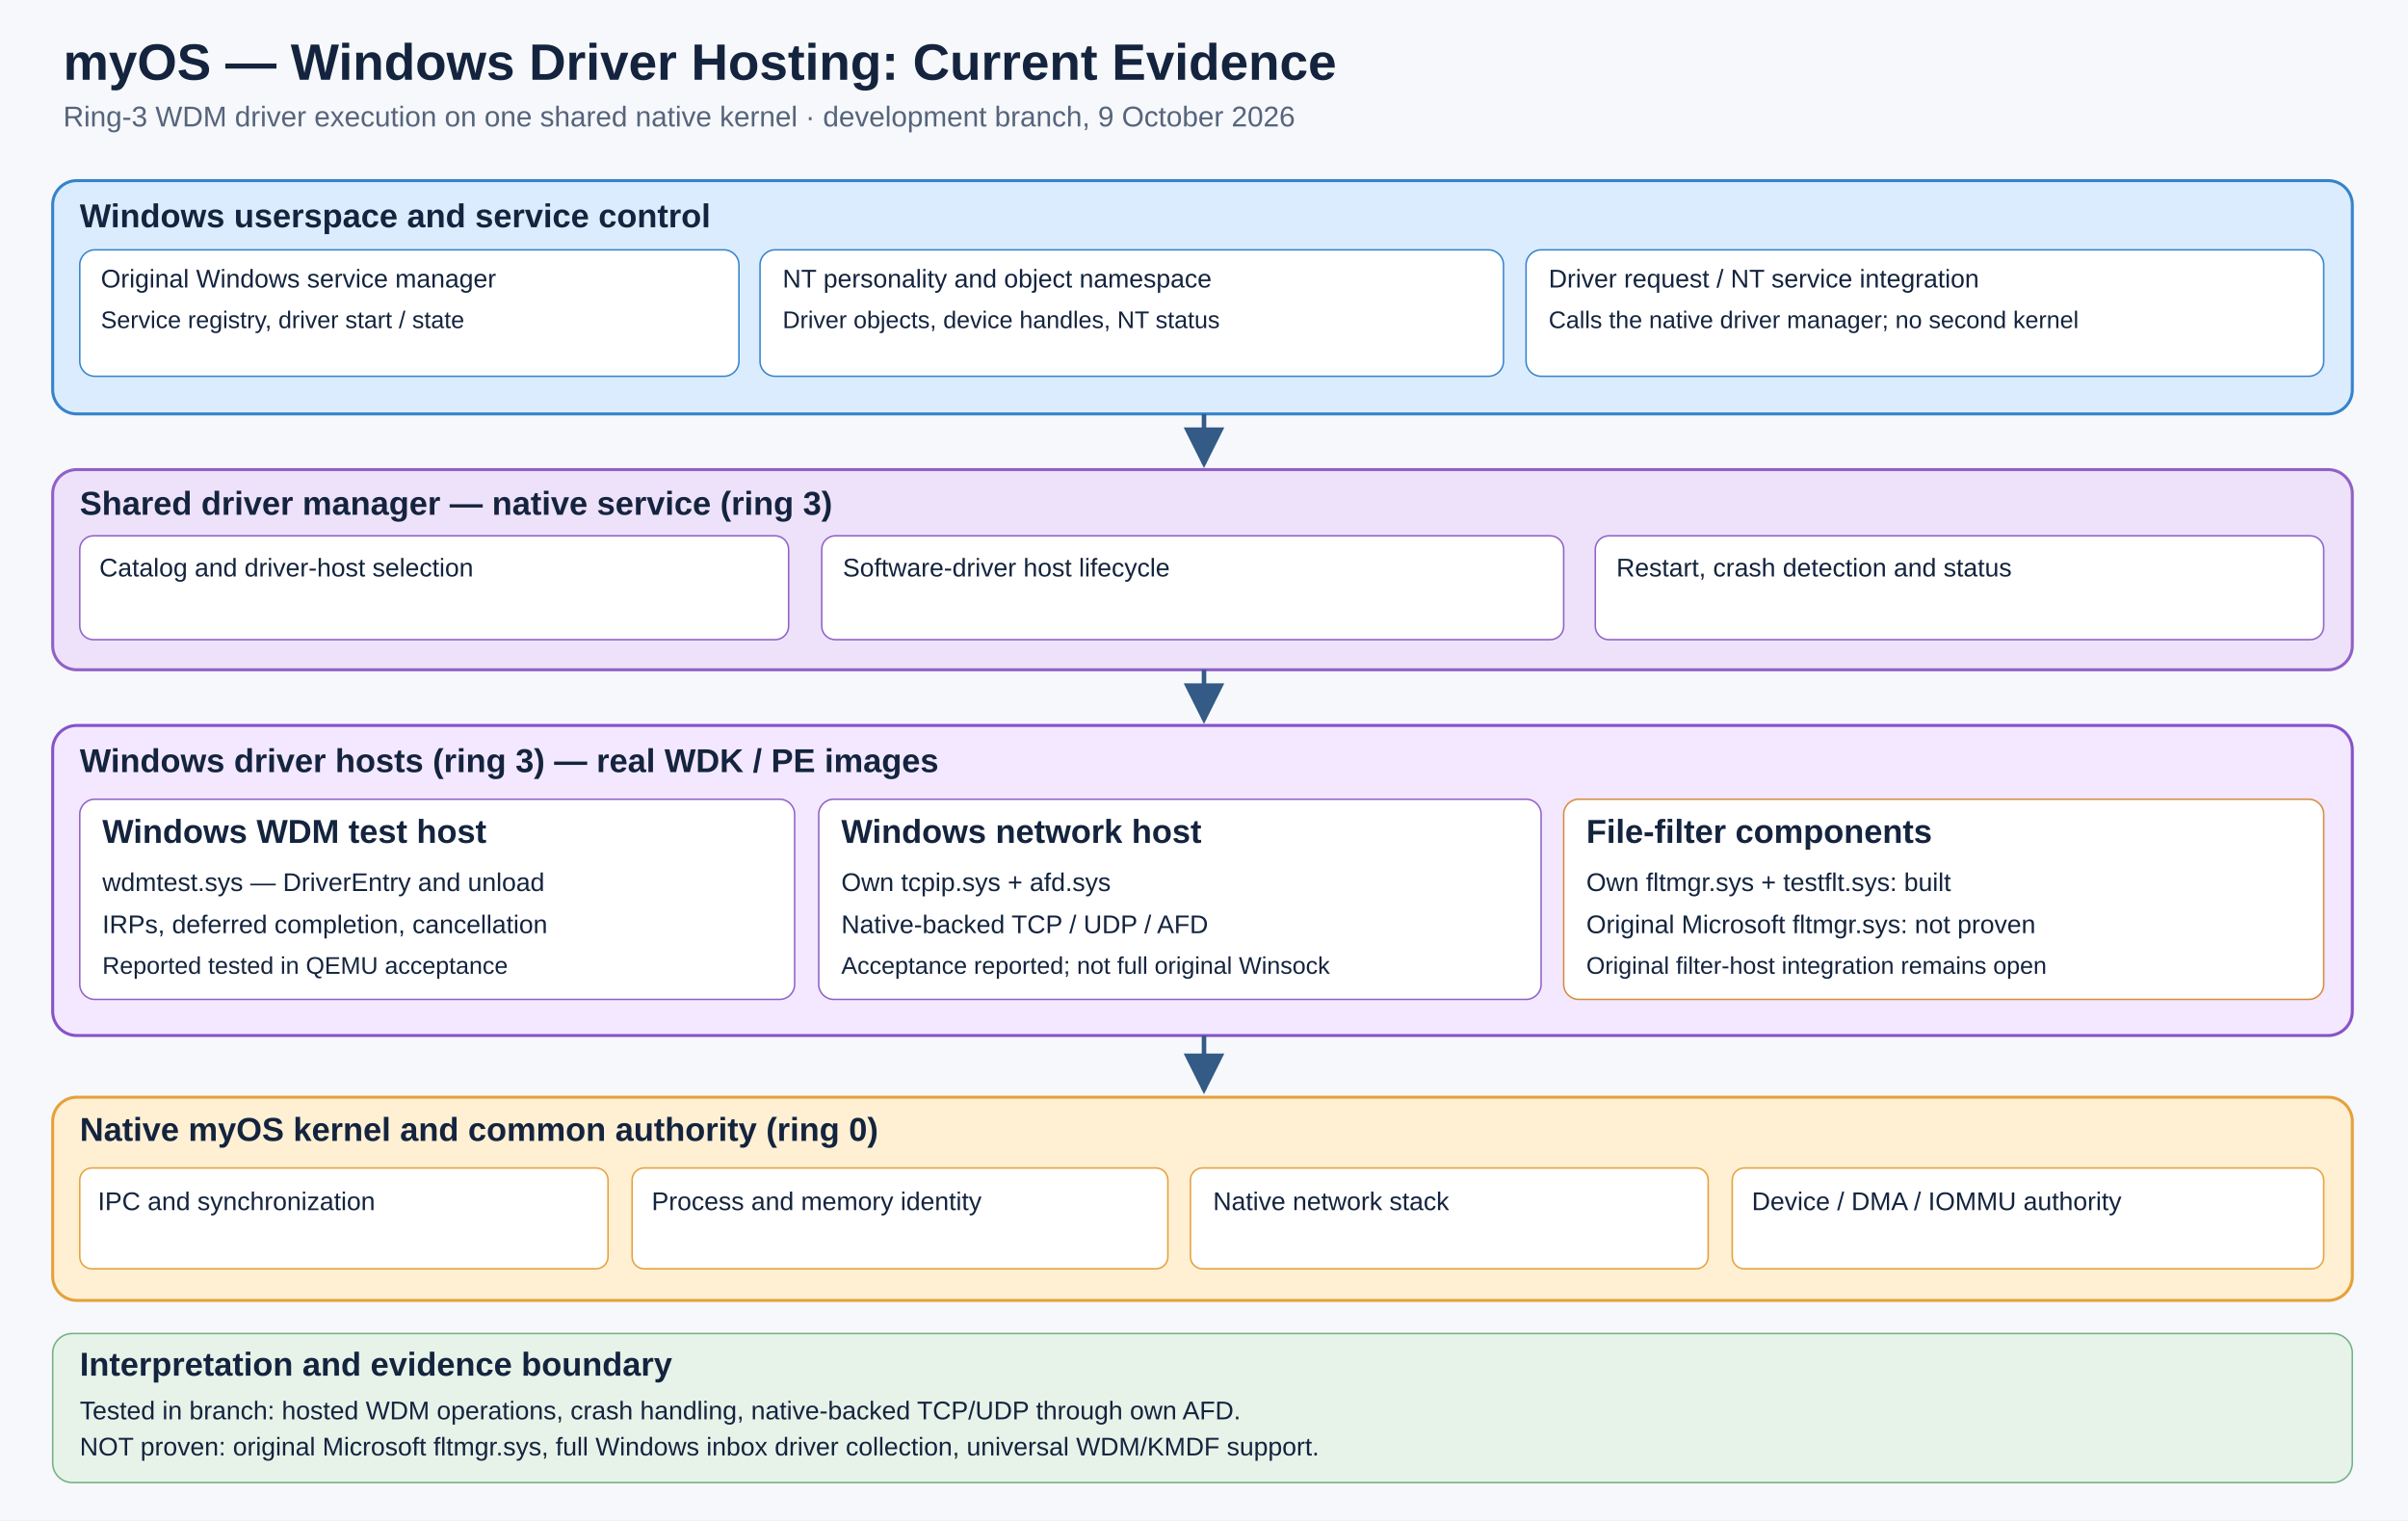
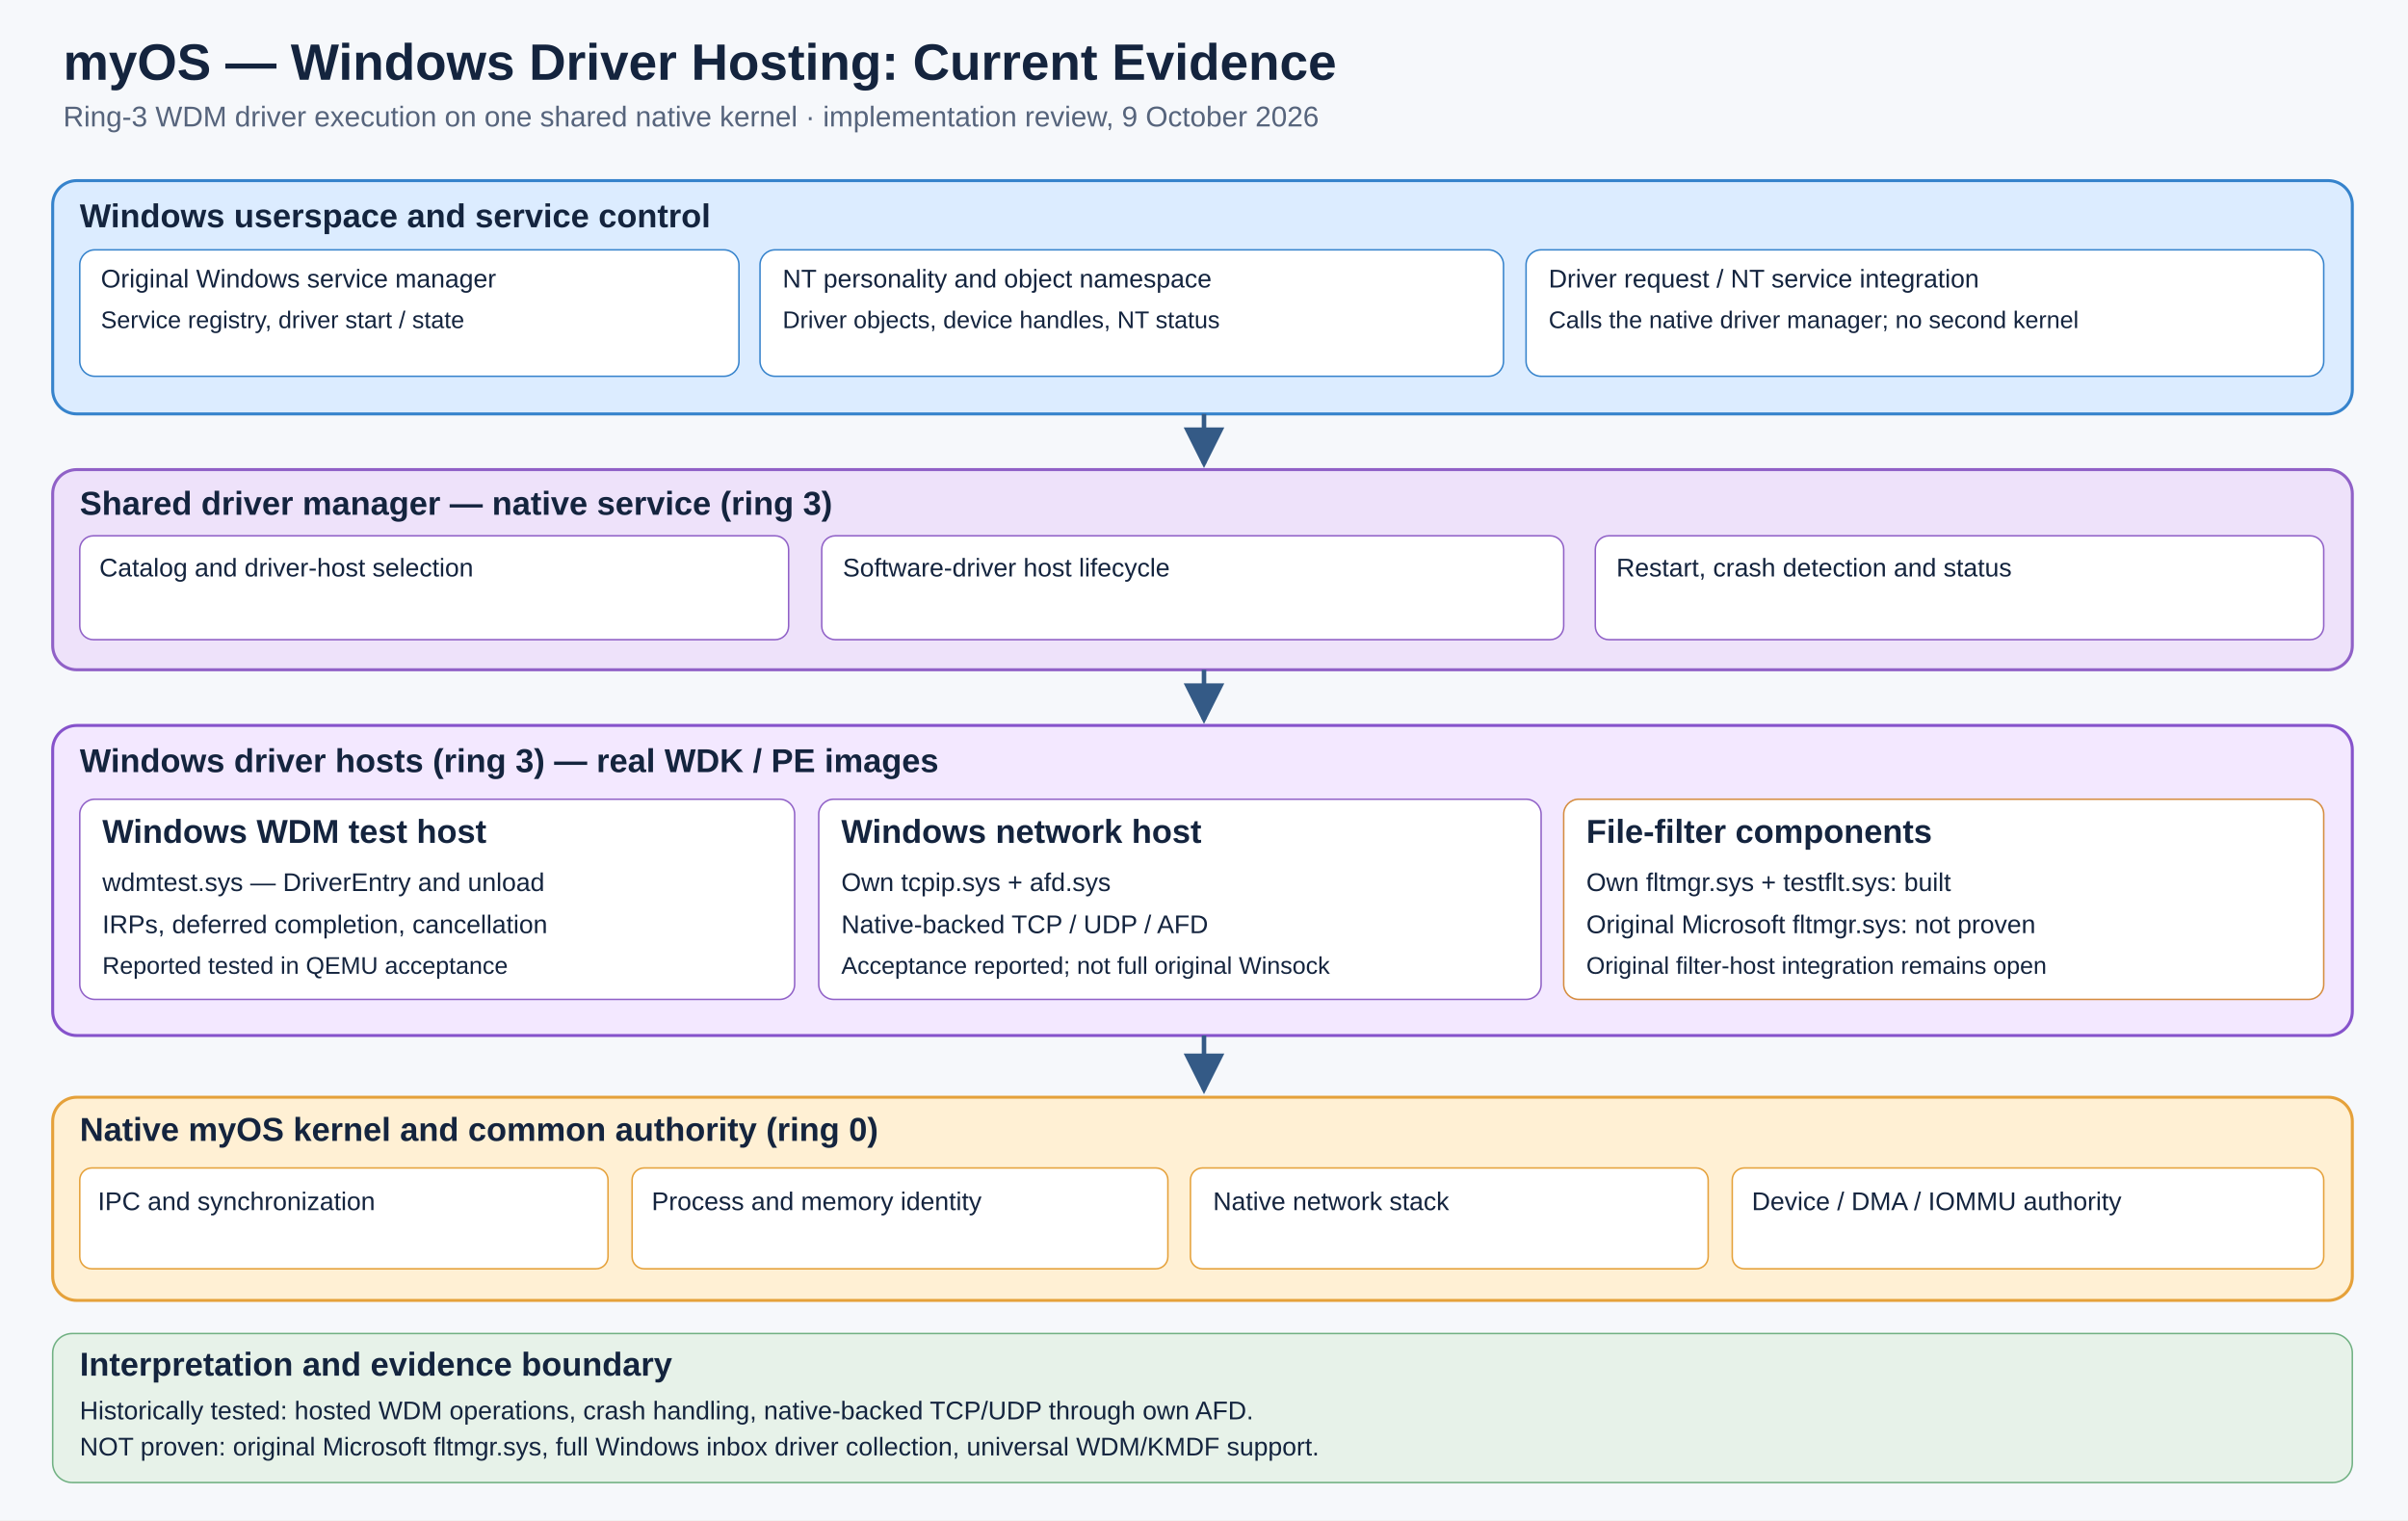
<svg xmlns="http://www.w3.org/2000/svg" width="1600" height="1010" viewBox="0 0 1600 1010">
  <defs>
    <marker id="a" markerWidth="9" markerHeight="9" refX="8" refY="4.5" orient="auto">
      <path d="M0 0 L9 4.5 L0 9" fill="#345a86" />
    </marker>
    <style>text{font-family:Arial,sans-serif;fill:#14243e}.h{font-size:34px;font-weight:bold}.sub{font-size:19px;fill:#56647c}.t{font-size:22px;font-weight:bold}.d{font-size:17px}.small{font-size:16px}.line{stroke:#345a86;stroke-width:3;fill:none;marker-end:url(#a)}</style>
  </defs>
  <rect width="1600" height="1010" fill="#f6f8fb" />
  <text x="42" y="53" class="h">myOS — Windows Driver Hosting: Current Evidence</text>
-   <text x="42" y="84" class="sub">Ring-3 WDM driver execution on one shared native kernel · development branch, 9 October 2026</text>
+   <text x="42" y="84" class="sub">Ring-3 WDM driver execution on one shared native kernel · implementation review, 9 October 2026</text>
  <rect x="35" y="120" width="1528" height="155" rx="16" fill="#dcecff" stroke="#3683cc" stroke-width="2" />
  <text x="53" y="151" class="t">Windows userspace and service control</text>
  <rect x="53" y="166" width="438" height="84" rx="10" fill="#fff" stroke="#3683cc" />
  <text x="67" y="191" class="d">Original Windows service manager</text>
  <text x="67" y="218" class="small">Service registry, driver start / state</text>
  <rect x="505" y="166" width="494" height="84" rx="10" fill="#fff" stroke="#3683cc" />
  <text x="520" y="191" class="d">NT personality and object namespace</text>
  <text x="520" y="218" class="small">Driver objects, device handles, NT status</text>
  <rect x="1014" y="166" width="530" height="84" rx="10" fill="#fff" stroke="#3683cc" />
  <text x="1029" y="191" class="d">Driver request / NT service integration</text>
  <text x="1029" y="218" class="small">Calls the native driver manager; no second kernel</text>
  <path class="line" d="M800 275 V308" />
  <rect x="35" y="312" width="1528" height="133" rx="16" fill="#eee2fa" stroke="#9061c7" stroke-width="2" />
  <text x="53" y="342" class="t">Shared driver manager — native service (ring 3)</text>
  <rect x="53" y="356" width="471" height="69" rx="9" fill="#fff" stroke="#9061c7" />
  <text x="66" y="383" class="d">Catalog and driver-host selection</text>
  <rect x="546" y="356" width="493" height="69" rx="9" fill="#fff" stroke="#9061c7" />
  <text x="560" y="383" class="d">Software-driver host lifecycle</text>
  <rect x="1060" y="356" width="484" height="69" rx="9" fill="#fff" stroke="#9061c7" />
  <text x="1074" y="383" class="d">Restart, crash detection and status</text>
  <path class="line" d="M800 445 V478" />
  <rect x="35" y="482" width="1528" height="206" rx="16" fill="#f3e8ff" stroke="#8653cb" stroke-width="2" />
  <text x="53" y="513" class="t">Windows driver hosts (ring 3) — real WDK / PE images</text>
  <rect x="53" y="531" width="475" height="133" rx="10" fill="#fff" stroke="#9061c7" />
  <text x="68" y="560" class="t">Windows WDM test host</text>
  <text x="68" y="592" class="d">wdmtest.sys — DriverEntry and unload</text>
  <text x="68" y="620" class="d">IRPs, deferred completion, cancellation</text>
  <text x="68" y="647" class="small">Reported tested in QEMU acceptance</text>
  <rect x="544" y="531" width="480" height="133" rx="10" fill="#fff" stroke="#9061c7" />
  <text x="559" y="560" class="t">Windows network host</text>
  <text x="559" y="592" class="d">Own tcpip.sys + afd.sys</text>
  <text x="559" y="620" class="d">Native-backed TCP / UDP / AFD</text>
  <text x="559" y="647" class="small">Acceptance reported; not full original Winsock</text>
  <rect x="1039" y="531" width="505" height="133" rx="10" fill="#fff" stroke="#d58c3f" />
  <text x="1054" y="560" class="t">File-filter components</text>
  <text x="1054" y="592" class="d">Own fltmgr.sys + testflt.sys: built</text>
  <text x="1054" y="620" class="d">Original Microsoft fltmgr.sys: not proven</text>
  <text x="1054" y="647" class="small">Original filter-host integration remains open</text>
  <path class="line" d="M800 688 V724" />
  <rect x="35" y="729" width="1528" height="135" rx="16" fill="#fff0d4" stroke="#e5a13a" stroke-width="2" />
  <text x="53" y="758" class="t">Native myOS kernel and common authority (ring 0)</text>
  <rect x="53" y="776" width="351" height="67" rx="8" fill="#fff" stroke="#e5a13a" />
  <text x="65" y="804" class="d">IPC and synchronization</text>
  <rect x="420" y="776" width="356" height="67" rx="8" fill="#fff" stroke="#e5a13a" />
  <text x="433" y="804" class="d">Process and memory identity</text>
  <rect x="791" y="776" width="344" height="67" rx="8" fill="#fff" stroke="#e5a13a" />
  <text x="806" y="804" class="d">Native network stack</text>
  <rect x="1151" y="776" width="393" height="67" rx="8" fill="#fff" stroke="#e5a13a" />
  <text x="1164" y="804" class="d">Device / DMA / IOMMU authority</text>
  <rect x="35" y="886" width="1528" height="99" rx="13" fill="#e7f2e9" stroke="#71b183" />
  <text x="53" y="914" class="t">Interpretation and evidence boundary</text>
-   <text x="53" y="943" class="d">Tested in branch: hosted WDM operations, crash handling, native-backed TCP/UDP through own AFD.</text>
+   <text x="53" y="943" class="d">Historically tested: hosted WDM operations, crash handling, native-backed TCP/UDP through own AFD.</text>
  <text x="53" y="967" class="d">NOT proven: original Microsoft fltmgr.sys, full Windows inbox driver collection, universal WDM/KMDF support.</text>
</svg>
